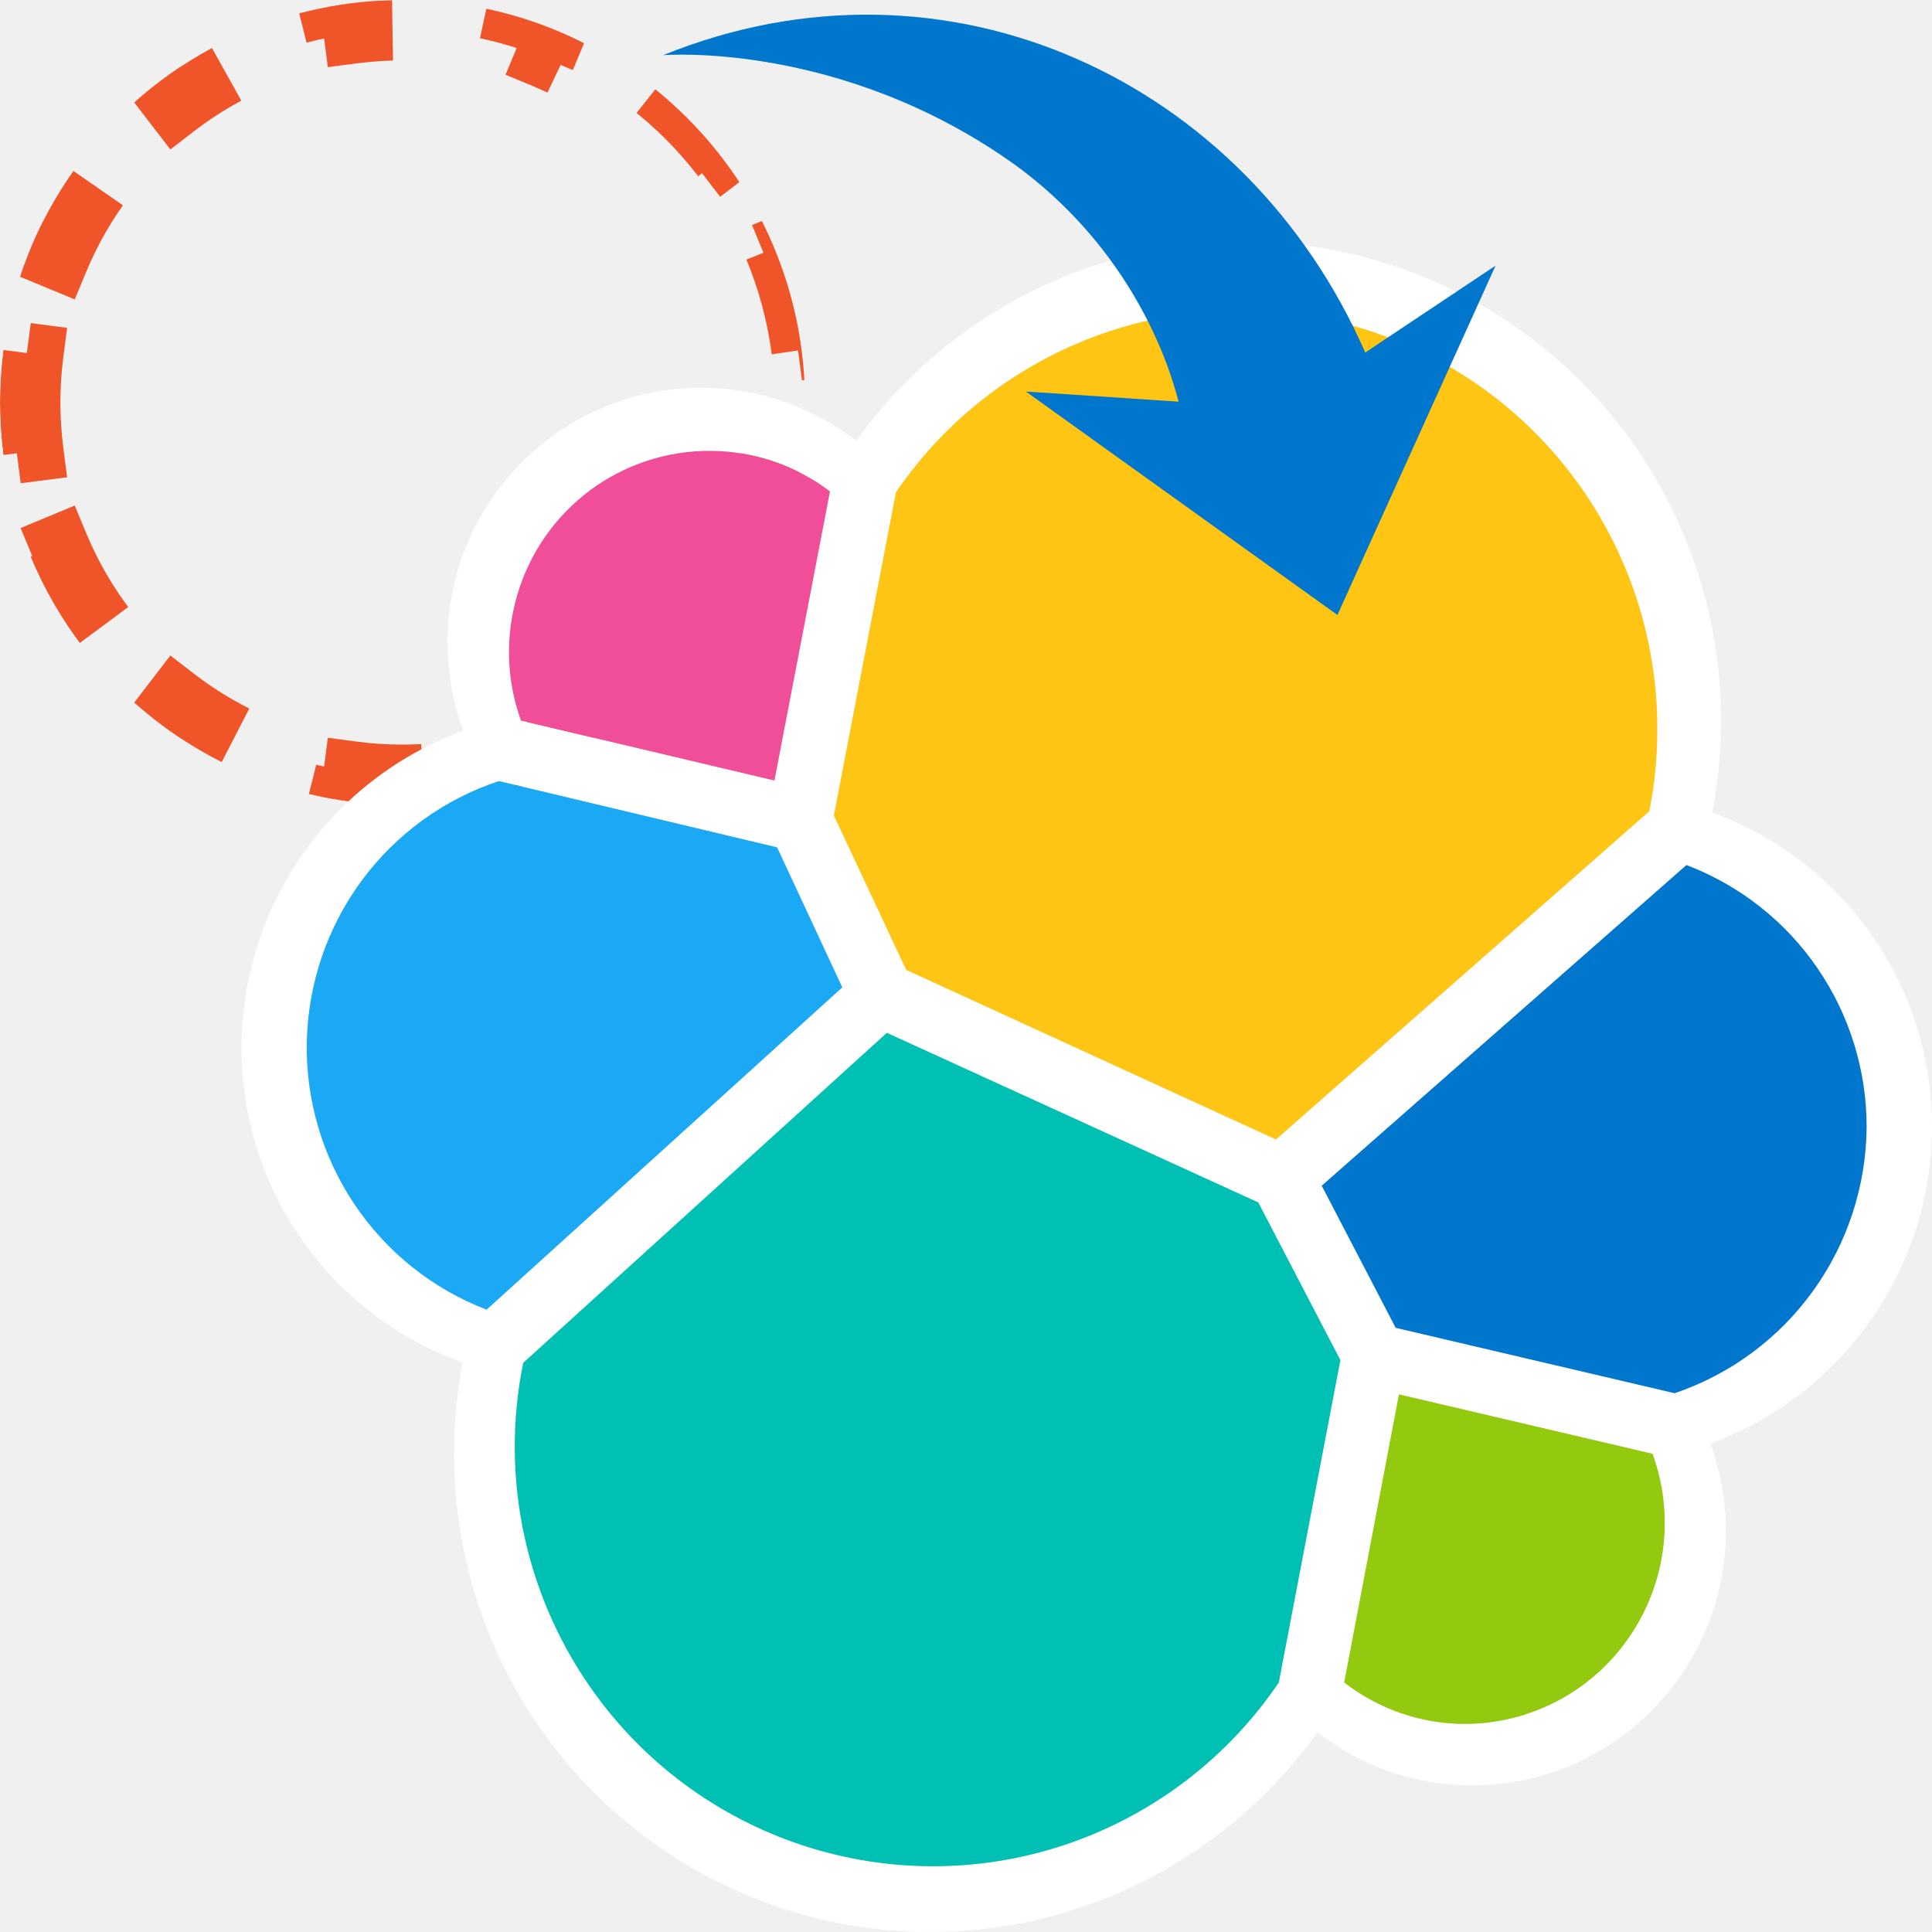
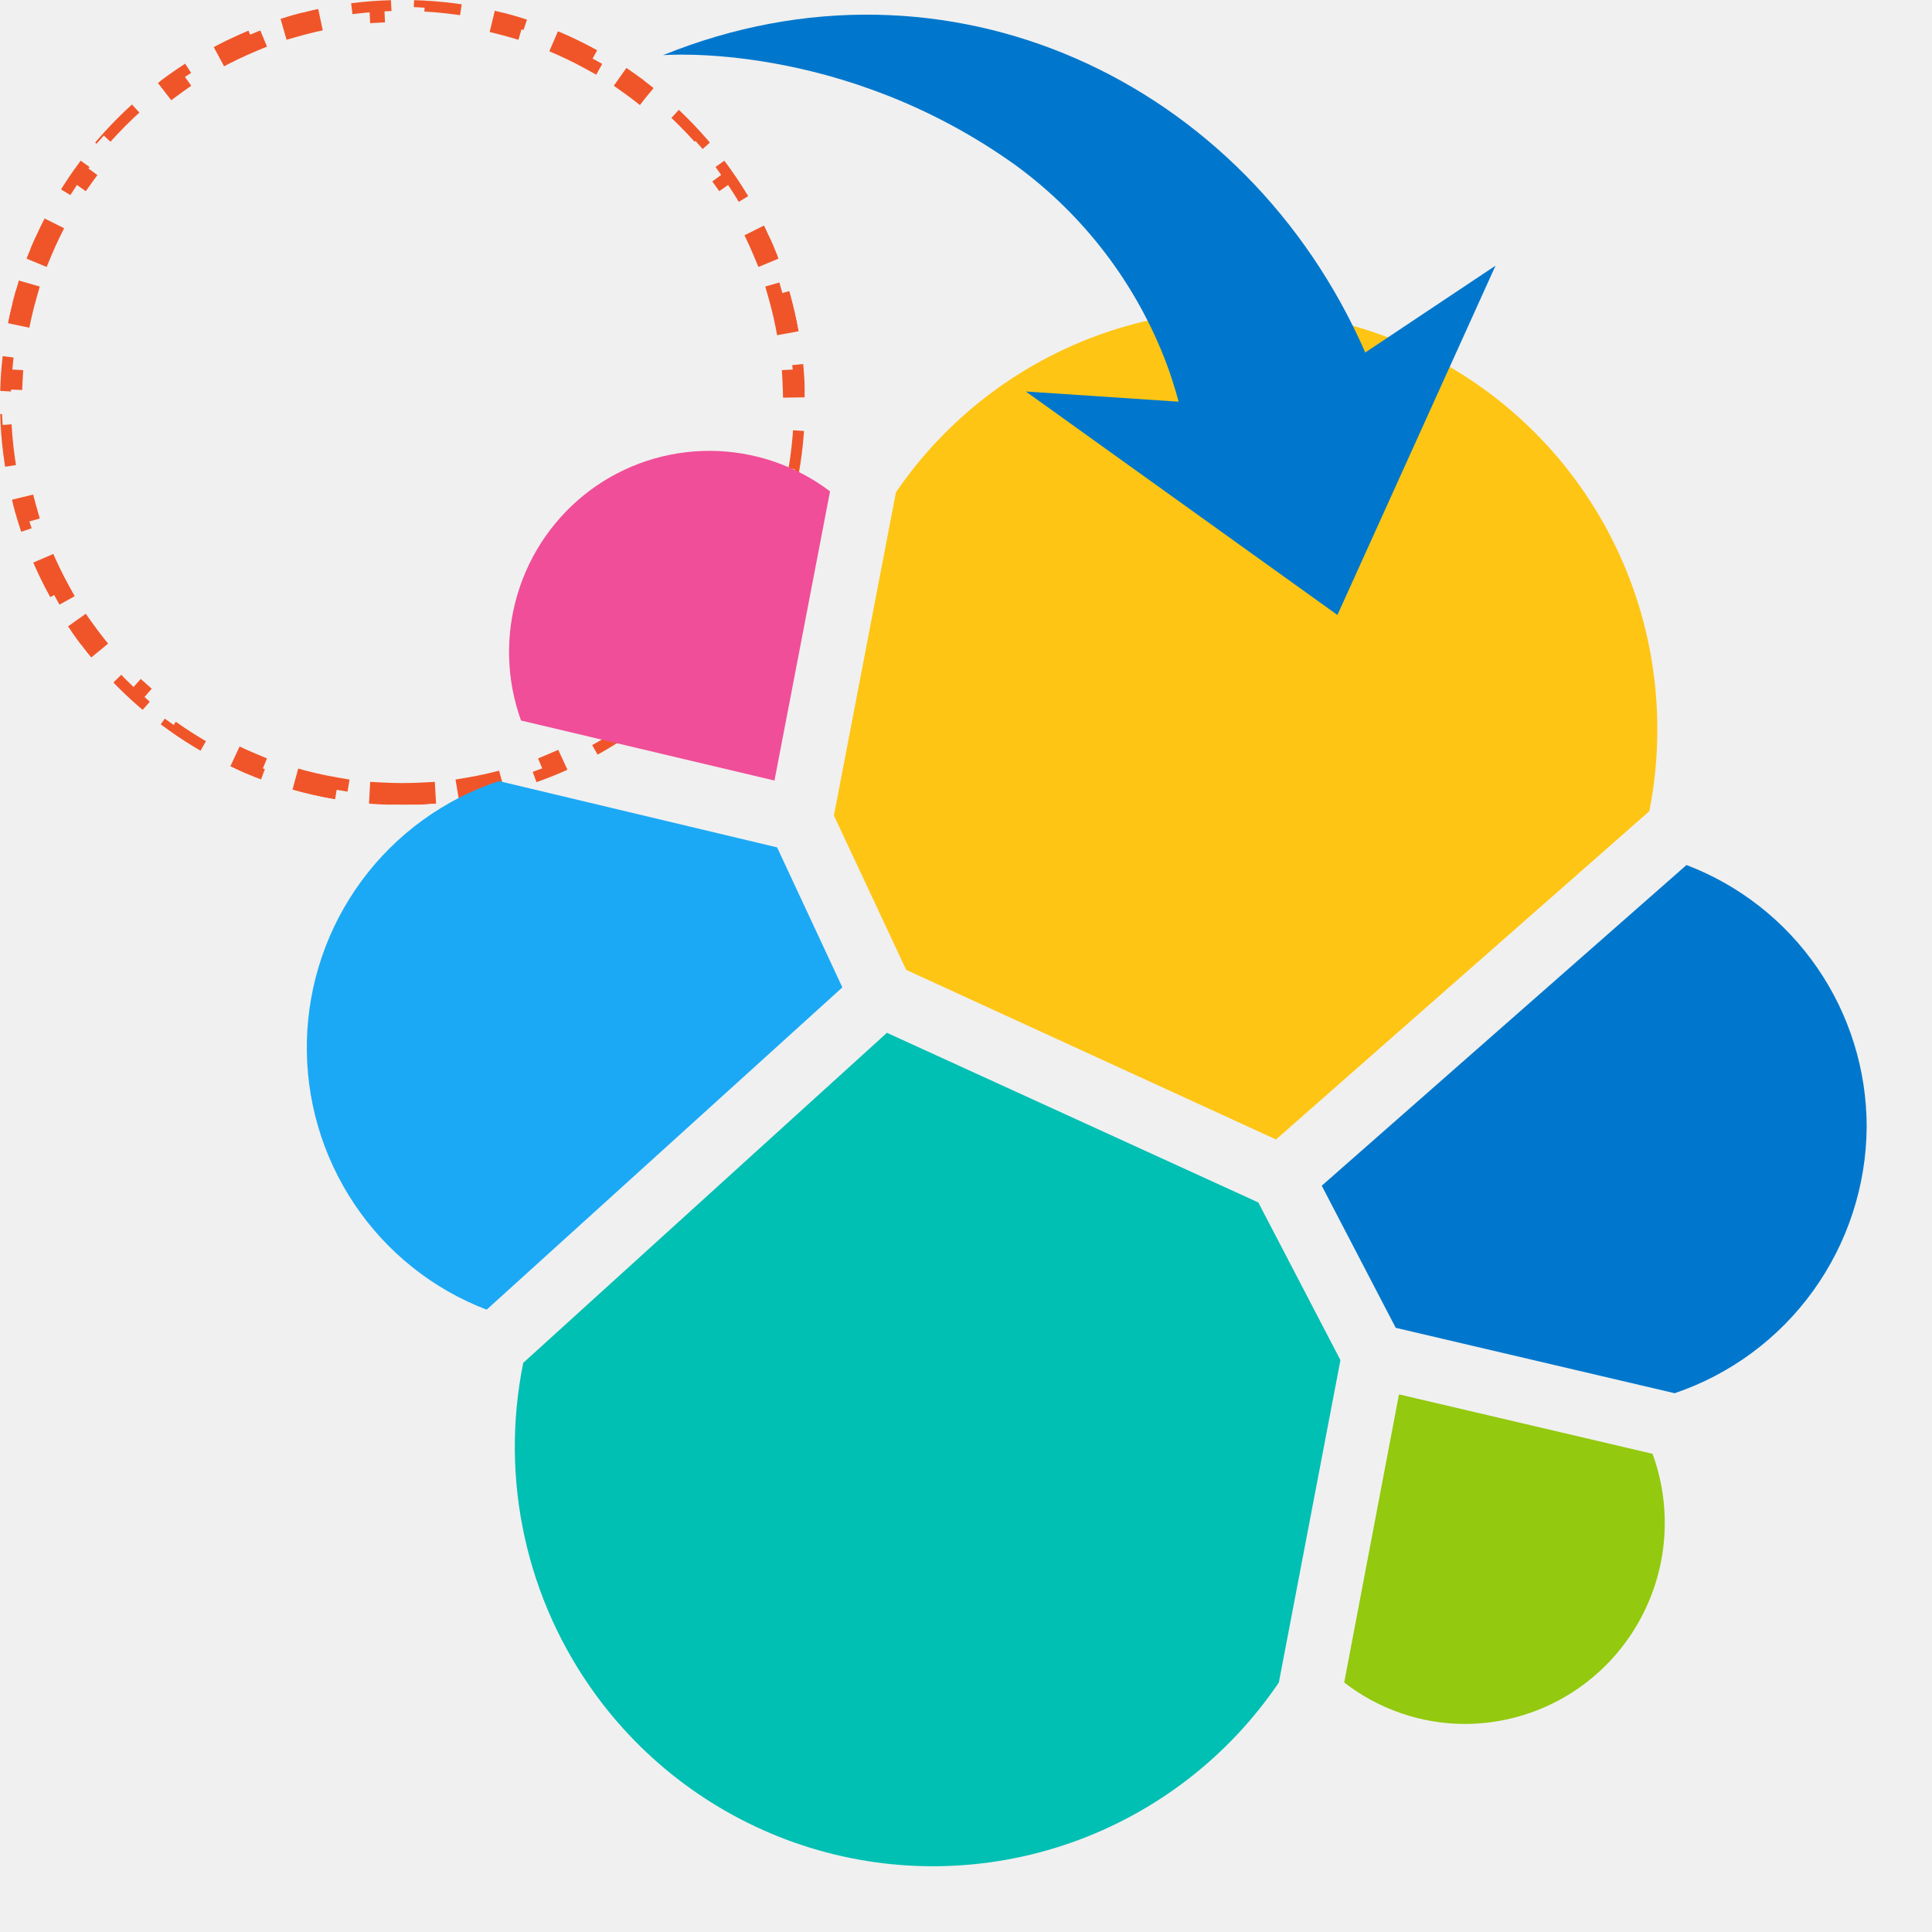
- <svg xmlns="http://www.w3.org/2000/svg" width="32" height="32" viewBox="0 0 32 32" fill="none">
-   <g clip-path="url(#clip0_2844_145648)">
-     <mask id="mask0_2844_145648" style="mask-type:luminance" maskUnits="userSpaceOnUse" x="0" y="0" width="14" height="14">
-       <path d="M0 6.667C0 2.985 2.985 0 6.667 0C10.349 0 13.333 2.985 13.333 6.667C13.333 10.349 10.349 13.333 6.667 13.333C2.985 13.333 0 10.349 0 6.667Z" fill="white" />
+ <svg xmlns="http://www.w3.org/2000/svg" width="88" height="88" viewBox="0 0 88 88" fill="none">
+   <g clip-path="url(#clip0_2844_135051)">
+     <mask id="mask0_2844_135051" style="mask-type:luminance" maskUnits="userSpaceOnUse" x="0" y="0" width="37" height="37">
+       <path d="M0.001 18.333C0.001 8.208 8.209 0 18.334 0C28.459 0 36.668 8.208 36.668 18.333C36.668 28.459 28.459 36.667 18.334 36.667C8.209 36.667 0.001 28.459 0.001 18.333Z" fill="white" />
    </mask>
-     <g mask="url(#mask0_2844_145648)">
-       <path d="M6.667 12.833C6.393 12.833 6.124 12.816 5.861 12.781L5.796 13.277C5.208 13.2 4.644 13.047 4.115 12.828L4.306 12.366C3.805 12.158 3.337 11.886 2.913 11.559L2.608 11.956C2.146 11.601 1.732 11.187 1.377 10.725L1.774 10.421C1.448 9.996 1.176 9.528 0.968 9.027L0.506 9.219C0.286 8.689 0.133 8.125 0.056 7.537L0.552 7.473C0.518 7.209 0.5 6.94 0.5 6.667C0.5 6.393 0.518 6.124 0.552 5.861L0.056 5.796C0.133 5.208 0.286 4.644 0.506 4.115L0.968 4.306C1.176 3.805 1.448 3.337 1.774 2.913L1.377 2.608C1.732 2.146 2.146 1.732 2.608 1.377L2.913 1.774C3.337 1.448 3.805 1.176 4.306 0.968L4.115 0.506C4.644 0.286 5.208 0.133 5.796 0.056L5.861 0.552C6.124 0.518 6.393 0.5 6.667 0.5C6.94 0.5 7.209 0.518 7.473 0.552L7.537 0.056C8.125 0.133 8.689 0.286 9.219 0.506L9.027 0.968C9.528 1.176 9.996 1.448 10.421 1.774L10.725 1.377C11.187 1.732 11.601 2.146 11.956 2.608L11.559 2.913C11.886 3.337 12.158 3.805 12.366 4.306L12.828 4.115C13.047 4.644 13.2 5.208 13.277 5.796L12.781 5.861C12.816 6.124 12.833 6.393 12.833 6.667C12.833 6.94 12.816 7.209 12.781 7.473L13.277 7.537C13.2 8.125 13.047 8.689 12.828 9.219L12.366 9.027C12.158 9.528 11.886 9.996 11.559 10.421L11.956 10.725C11.601 11.187 11.187 11.601 10.725 11.956L10.421 11.559C9.996 11.886 9.528 12.158 9.027 12.366L9.219 12.828C8.689 13.047 8.125 13.2 7.537 13.277L7.473 12.781C7.209 12.816 6.94 12.833 6.667 12.833Z" stroke="#F05529" stroke-dasharray="2 2" />
+     <g mask="url(#mask0_2844_135051)">
+       <path d="M18.334 36.167C17.998 36.167 17.665 36.157 17.333 36.139L17.306 36.638C16.613 36.6 15.931 36.523 15.262 36.41L15.345 35.917C14.682 35.805 14.031 35.657 13.395 35.474L13.257 35.955C12.594 35.764 11.946 35.537 11.316 35.276L11.508 34.814C10.889 34.557 10.288 34.267 9.707 33.945L9.465 34.382C8.863 34.049 8.282 33.683 7.725 33.287L8.014 32.879C7.47 32.492 6.948 32.075 6.451 31.631L6.118 32.004C5.607 31.546 5.121 31.061 4.664 30.55L5.037 30.216C4.592 29.72 4.176 29.198 3.789 28.653L3.381 28.943C2.985 28.385 2.619 27.805 2.286 27.203L2.723 26.961C2.401 26.379 2.111 25.778 1.854 25.16L1.392 25.351C1.131 24.721 0.904 24.074 0.713 23.411L1.194 23.273C1.011 22.636 0.862 21.986 0.75 21.323L0.257 21.406C0.144 20.736 0.068 20.054 0.029 19.362L0.529 19.334C0.51 19.003 0.501 18.669 0.501 18.333C0.501 17.997 0.51 17.664 0.529 17.332L0.029 17.305C0.068 16.613 0.144 15.931 0.257 15.261L0.75 15.344C0.862 14.681 1.011 14.03 1.194 13.394L0.713 13.256C0.904 12.593 1.131 11.945 1.392 11.316L1.854 11.507C2.111 10.888 2.401 10.287 2.723 9.706L2.286 9.464C2.619 8.862 2.985 8.281 3.381 7.724L3.789 8.013C4.176 7.469 4.592 6.947 5.037 6.45L4.664 6.117C5.121 5.606 5.607 5.12 6.118 4.663L6.451 5.036C6.948 4.591 7.47 4.175 8.014 3.788L7.725 3.38C8.282 2.984 8.863 2.618 9.465 2.285L9.707 2.722C10.288 2.4 10.889 2.11 11.508 1.853L11.316 1.391C11.946 1.13 12.594 0.903 13.257 0.712L13.395 1.193C14.031 1.01 14.682 0.861 15.345 0.749L15.262 0.256C15.931 0.143 16.613 0.067 17.306 0.028L17.333 0.528C17.665 0.509 17.998 0.5 18.334 0.5C18.67 0.5 19.004 0.509 19.335 0.528L19.363 0.028C20.055 0.067 20.737 0.143 21.407 0.256L21.324 0.749C21.987 0.861 22.637 1.01 23.273 1.193L23.412 0.712C24.075 0.903 24.722 1.13 25.352 1.391L25.161 1.853C25.779 2.11 26.38 2.4 26.962 2.722L27.204 2.285C27.805 2.618 28.386 2.984 28.944 3.38L28.654 3.788C29.199 4.175 29.721 4.591 30.217 5.036L30.551 4.663C31.062 5.12 31.547 5.606 32.005 6.117L31.632 6.45C32.076 6.947 32.493 7.469 32.88 8.013L33.288 7.724C33.684 8.281 34.05 8.862 34.383 9.464L33.946 9.706C34.268 10.287 34.558 10.888 34.815 11.507L35.276 11.316C35.538 11.945 35.765 12.593 35.956 13.256L35.475 13.394C35.658 14.03 35.806 14.681 35.918 15.344L36.411 15.261C36.524 15.931 36.601 16.613 36.639 17.305L36.14 17.332C36.158 17.664 36.168 17.997 36.168 18.333C36.168 18.669 36.158 19.003 36.14 19.334L36.639 19.362C36.601 20.054 36.524 20.736 36.411 21.406L35.918 21.323C35.806 21.986 35.658 22.636 35.475 23.273L35.956 23.411C35.765 24.074 35.538 24.721 35.276 25.351L34.815 25.16C34.558 25.778 34.268 26.379 33.946 26.961L34.383 27.203C34.05 27.805 33.684 28.385 33.288 28.943L32.88 28.653C32.493 29.198 32.076 29.72 31.632 30.216L32.005 30.55C31.547 31.061 31.062 31.546 30.551 32.004L30.217 31.631C29.721 32.075 29.199 32.492 28.654 32.879L28.944 33.287C28.386 33.683 27.805 34.049 27.204 34.382L26.962 33.945C26.38 34.267 25.779 34.557 25.161 34.814L25.352 35.276C24.722 35.537 24.075 35.764 23.412 35.955L23.273 35.474C22.637 35.657 21.987 35.805 21.324 35.917L21.407 36.41C20.737 36.523 20.055 36.6 19.363 36.638L19.335 36.139C19.004 36.157 18.67 36.167 18.334 36.167Z" stroke="#F05529" stroke-dasharray="2 2" />
    </g>
  </g>
-   <g clip-path="url(#clip1_2844_145648)">
-     <path fill-rule="evenodd" clip-rule="evenodd" d="M31.003 15.488C31.655 16.422 32.003 17.535 32 18.674C31.994 19.818 31.64 20.933 30.983 21.869C30.328 22.804 29.402 23.516 28.33 23.909C28.643 24.767 28.669 25.703 28.405 26.577C28.141 27.451 27.602 28.216 26.867 28.758C26.133 29.298 25.243 29.583 24.332 29.572C23.421 29.56 22.539 29.252 21.819 28.693C20.847 30.055 19.468 31.073 17.881 31.6C16.295 32.126 14.583 32.133 12.992 31.62C11.401 31.106 10.014 30.099 9.032 28.744C8.048 27.387 7.519 25.754 7.521 24.078C7.521 23.571 7.568 23.066 7.661 22.568C6.586 22.183 5.657 21.473 5.002 20.538C4.346 19.599 3.996 18.482 4 17.337C4.006 16.193 4.361 15.078 5.018 14.141C5.674 13.206 6.6 12.495 7.673 12.102C7.357 11.244 7.327 10.306 7.588 9.43C7.85 8.553 8.389 7.785 9.124 7.24C9.859 6.698 10.75 6.411 11.663 6.422C12.576 6.433 13.46 6.742 14.181 7.301C15.233 5.833 16.755 4.769 18.495 4.286C20.234 3.804 22.085 3.934 23.74 4.653C25.397 5.373 26.758 6.638 27.596 8.238C28.437 9.841 28.706 11.682 28.36 13.458C29.429 13.846 30.352 14.555 31.003 15.488ZM15.008 16.064L21.134 18.873L27.317 13.437C27.407 12.988 27.451 12.532 27.45 12.075C27.451 10.594 26.979 9.152 26.102 7.958C25.229 6.767 23.996 5.887 22.585 5.448C21.176 5.01 19.663 5.036 18.27 5.523C16.874 6.011 15.672 6.933 14.839 8.154L13.812 13.508L15.008 16.063L15.008 16.064ZM8.666 22.575C8.473 23.527 8.481 24.51 8.69 25.46C8.899 26.41 9.304 27.305 9.88 28.089C10.759 29.284 11.998 30.165 13.415 30.604C14.831 31.041 16.349 31.011 17.746 30.519C19.146 30.025 20.35 29.096 21.181 27.867L22.202 22.528L20.841 19.916L14.69 17.107L8.666 22.574L8.666 22.575ZM12.827 12.928L8.627 11.934L8.629 11.932C8.386 11.257 8.366 10.522 8.573 9.836C8.78 9.149 9.202 8.547 9.777 8.119C10.352 7.692 11.05 7.464 11.765 7.468C12.481 7.471 13.177 7.707 13.748 8.139L12.827 12.928ZM8.263 12.937C7.354 13.238 6.561 13.814 5.992 14.584C5.422 15.356 5.105 16.285 5.082 17.244C5.06 18.203 5.335 19.145 5.868 19.942C6.401 20.739 7.167 21.351 8.06 21.692L13.951 16.354L12.871 14.035L8.263 12.937ZM24.263 28.554C23.539 28.553 22.836 28.311 22.264 27.867L23.171 23.095L27.371 24.079C27.555 24.582 27.615 25.121 27.546 25.652C27.477 26.183 27.282 26.689 26.977 27.128C26.673 27.567 26.267 27.926 25.795 28.174C25.323 28.422 24.797 28.553 24.263 28.554ZM23.117 21.993L27.737 23.076C28.66 22.764 29.462 22.171 30.031 21.38C30.602 20.588 30.912 19.638 30.918 18.662C30.917 17.722 30.632 16.803 30.099 16.029C29.566 15.255 28.811 14.661 27.933 14.328L21.892 19.639L23.117 21.993Z" fill="white" />
-     <path d="M15.008 16.064L21.134 18.873L27.317 13.437C27.407 12.988 27.451 12.532 27.45 12.075C27.451 10.594 26.979 9.152 26.103 7.958C25.229 6.767 23.996 5.887 22.585 5.448C21.176 5.01 19.663 5.036 18.27 5.523C16.875 6.011 15.672 6.933 14.84 8.154L13.812 13.508L15.009 16.063L15.008 16.064Z" fill="#FEC514" />
-     <path d="M8.666 22.574C8.472 23.527 8.48 24.51 8.689 25.46C8.898 26.41 9.304 27.305 9.88 28.089C10.758 29.284 11.997 30.165 13.415 30.603C14.83 31.041 16.349 31.011 17.746 30.519C19.145 30.025 20.349 29.096 21.181 27.867L22.201 22.528L20.841 19.916L14.689 17.107L8.665 22.574L8.666 22.574Z" fill="#00BFB3" />
-     <path d="M8.627 11.934L12.827 12.928L13.747 8.139C13.176 7.707 12.481 7.471 11.765 7.468C11.049 7.464 10.352 7.692 9.776 8.119C9.201 8.547 8.779 9.149 8.573 9.836C8.366 10.522 8.385 11.257 8.628 11.932" fill="#F04E98" />
-     <path d="M8.263 12.937C7.354 13.238 6.561 13.814 5.992 14.584C5.422 15.356 5.105 16.285 5.082 17.244C5.06 18.203 5.334 19.145 5.868 19.942C6.401 20.739 7.167 21.351 8.06 21.692L13.951 16.354L12.871 14.035L8.263 12.937Z" fill="#1BA9F5" />
-     <path d="M22.264 27.867C22.836 28.311 23.539 28.553 24.263 28.554C24.797 28.553 25.322 28.422 25.795 28.174C26.267 27.926 26.673 27.567 26.976 27.128C27.282 26.689 27.477 26.182 27.546 25.652C27.614 25.121 27.555 24.582 27.371 24.079L23.171 23.095L22.264 27.867Z" fill="#93C90E" />
-     <path d="M23.117 21.993L27.737 23.076C28.659 22.764 29.462 22.171 30.031 21.38C30.601 20.588 30.911 19.638 30.917 18.662C30.917 17.722 30.631 16.803 30.098 16.029C29.566 15.255 28.811 14.662 27.933 14.328L21.892 19.639L23.117 21.993Z" fill="#0077CC" />
+   <g clip-path="url(#clip1_2844_135051)">
+     <path fill-rule="evenodd" clip-rule="evenodd" d="M85.258 42.592C87.051 45.161 88.009 48.22 88.001 51.353C87.986 54.498 87.01 57.564 85.205 60.14C83.403 62.712 80.857 64.669 77.909 65.749C78.768 68.109 78.84 70.682 78.115 73.086C77.39 75.49 75.906 77.594 73.886 79.085C71.867 80.569 69.419 81.354 66.914 81.322C64.409 81.29 61.982 80.442 60.002 78.907C57.331 82.652 53.539 85.451 49.174 86.9C44.812 88.347 40.103 88.367 35.73 86.956C31.353 85.541 27.539 82.771 24.839 79.046C22.134 75.315 20.679 70.823 20.684 66.214C20.683 64.821 20.812 63.432 21.069 62.063C18.112 61.003 15.557 59.052 13.756 56.478C11.952 53.899 10.989 50.824 11.001 47.676C11.017 44.53 11.994 41.464 13.8 38.888C15.603 36.317 18.152 34.36 21.102 33.282C20.232 30.921 20.15 28.342 20.869 25.931C21.588 23.52 23.07 21.408 25.092 19.91C27.112 18.419 29.564 17.629 32.074 17.66C34.585 17.69 37.017 18.539 39 20.079C41.892 16.041 46.078 13.115 50.863 11.787C55.644 10.462 60.736 10.818 65.286 12.795C69.842 14.776 73.584 18.256 75.89 22.656C78.201 27.062 78.942 32.125 77.991 37.009C80.931 38.075 83.47 40.026 85.258 42.592ZM41.272 44.175L58.12 51.901L75.123 36.951C75.369 35.718 75.492 34.463 75.489 33.205C75.49 29.134 74.192 25.168 71.783 21.886C69.38 18.61 65.989 16.19 62.11 14.982C58.234 13.778 54.074 13.85 50.242 15.189C46.405 16.531 43.099 19.067 40.81 22.425L37.985 37.146L41.274 44.172L41.272 44.175ZM23.834 62.08C23.301 64.7 23.323 67.403 23.898 70.015C24.473 72.627 25.587 75.089 27.171 77.244C29.588 80.531 32.995 82.954 36.892 84.16C40.785 85.362 44.961 85.28 48.803 83.926C52.651 82.57 55.963 80.014 58.25 76.635L61.056 61.952L57.314 54.77L40.398 47.043L23.831 62.077L23.834 62.08ZM35.275 35.553L23.725 32.818L23.73 32.813C23.062 30.957 23.008 28.936 23.576 27.048C24.145 25.16 25.306 23.504 26.887 22.326C28.469 21.154 30.388 20.526 32.356 20.536C34.325 20.546 36.237 21.193 37.807 22.381L35.275 35.553ZM22.724 35.577C20.225 36.405 18.044 37.987 16.48 40.106C14.913 42.228 14.039 44.782 13.978 47.42C13.916 50.057 14.671 52.649 16.138 54.842C17.604 57.032 19.709 58.716 22.166 59.654L38.367 44.974L35.396 38.597L22.724 35.577ZM66.725 78.524C64.734 78.521 62.8 77.856 61.227 76.635L63.722 63.512L75.272 66.219C75.776 67.601 75.941 69.084 75.752 70.543C75.564 72.002 75.027 73.394 74.187 74.602C73.351 75.809 72.237 76.796 70.937 77.479C69.638 78.162 68.193 78.52 66.725 78.524ZM63.573 60.48L76.278 63.459C78.816 62.6 81.022 60.969 82.587 58.795C84.156 56.618 85.008 54.005 85.025 51.322C85.024 48.735 84.239 46.209 82.772 44.079C81.308 41.951 79.231 40.319 76.817 39.401L60.204 54.007L63.573 60.48Z" />
+     <path d="M41.271 44.175L58.12 51.901L75.122 36.951C75.369 35.718 75.491 34.463 75.488 33.205C75.49 29.134 74.192 25.168 71.783 21.886C69.379 18.61 65.989 16.19 62.109 14.982C58.234 13.778 54.073 13.85 50.242 15.189C46.405 16.531 43.099 19.067 40.809 22.425L37.984 37.146L41.274 44.173L41.271 44.175Z" fill="#FEC514" />
+     <path d="M23.833 62.08C23.3 64.701 23.322 67.403 23.897 70.015C24.472 72.627 25.587 75.089 27.171 77.244C29.587 80.531 32.995 82.954 36.892 84.16C40.784 85.362 44.96 85.28 48.803 83.926C52.651 82.57 55.962 80.014 58.25 76.635L61.055 61.952L57.314 54.77L40.398 47.043L23.831 62.078L23.833 62.08Z" fill="#00BFB3" />
+     <path d="M23.726 32.817L35.276 35.553L37.807 22.381C36.237 21.193 34.325 20.546 32.356 20.536C30.388 20.526 28.469 21.154 26.887 22.326C25.306 23.504 24.145 25.16 23.577 27.048C23.008 28.936 23.062 30.957 23.73 32.813" fill="#F04E98" />
+     <path d="M22.725 35.577C20.225 36.405 18.044 37.987 16.48 40.106C14.913 42.228 14.039 44.782 13.978 47.42C13.917 50.057 14.671 52.649 16.139 54.842C17.604 57.032 19.71 58.716 22.166 59.654L38.368 44.974L35.396 38.597L22.725 35.577Z" fill="#1BA9F5" />
+     <path d="M61.227 76.635C62.8 77.856 64.734 78.521 66.725 78.524C68.193 78.52 69.638 78.162 70.937 77.479C72.236 76.796 73.351 75.809 74.187 74.602C75.026 73.394 75.563 72.002 75.752 70.543C75.941 69.084 75.776 67.601 75.272 66.219L63.722 63.512L61.227 76.635Z" fill="#93C90E" />
+     <path d="M63.573 60.48L76.278 63.459C78.816 62.6 81.022 60.969 82.587 58.795C84.156 56.618 85.008 54.005 85.025 51.322C85.024 48.735 84.239 46.209 82.772 44.079C81.308 41.951 79.231 40.319 76.817 39.401L60.204 54.007L63.573 60.48Z" fill="#0077CC" />
  </g>
-   <path d="M22.152 10.186L24.771 4.4L22.613 5.839C20.641 1.331 15.688 -0.995 10.983 0.914C10.983 0.914 13.931 0.668 16.816 2.733C17.956 3.564 18.828 4.711 19.325 6.031C19.398 6.231 19.466 6.441 19.522 6.653L16.992 6.485L22.152 10.186Z" fill="#0077CC" />
+   <path d="M60.918 28.011L68.119 12.101L62.186 16.056C56.762 3.66 43.141 -2.737 30.202 2.513C30.202 2.513 38.31 1.837 46.244 7.515C49.379 9.801 51.776 12.954 53.142 16.586C53.344 17.135 53.53 17.714 53.685 18.296L46.727 17.833L60.918 28.011Z" fill="#0077CC" />
  <defs>
-     <clipPath id="clip0_2844_145648">
-       <rect width="13.333" height="13.333" fill="white" />
+     <clipPath id="clip0_2844_135051">
+       <rect width="36.667" height="36.667" fill="white" transform="translate(0.000976562)" />
    </clipPath>
-     <clipPath id="clip1_2844_145648">
-       <rect width="28" height="28" fill="white" transform="translate(4 4)" />
+     <clipPath id="clip1_2844_135051">
+       <rect width="77" height="77" fill="white" transform="translate(11.001 11)" />
    </clipPath>
  </defs>
</svg>
